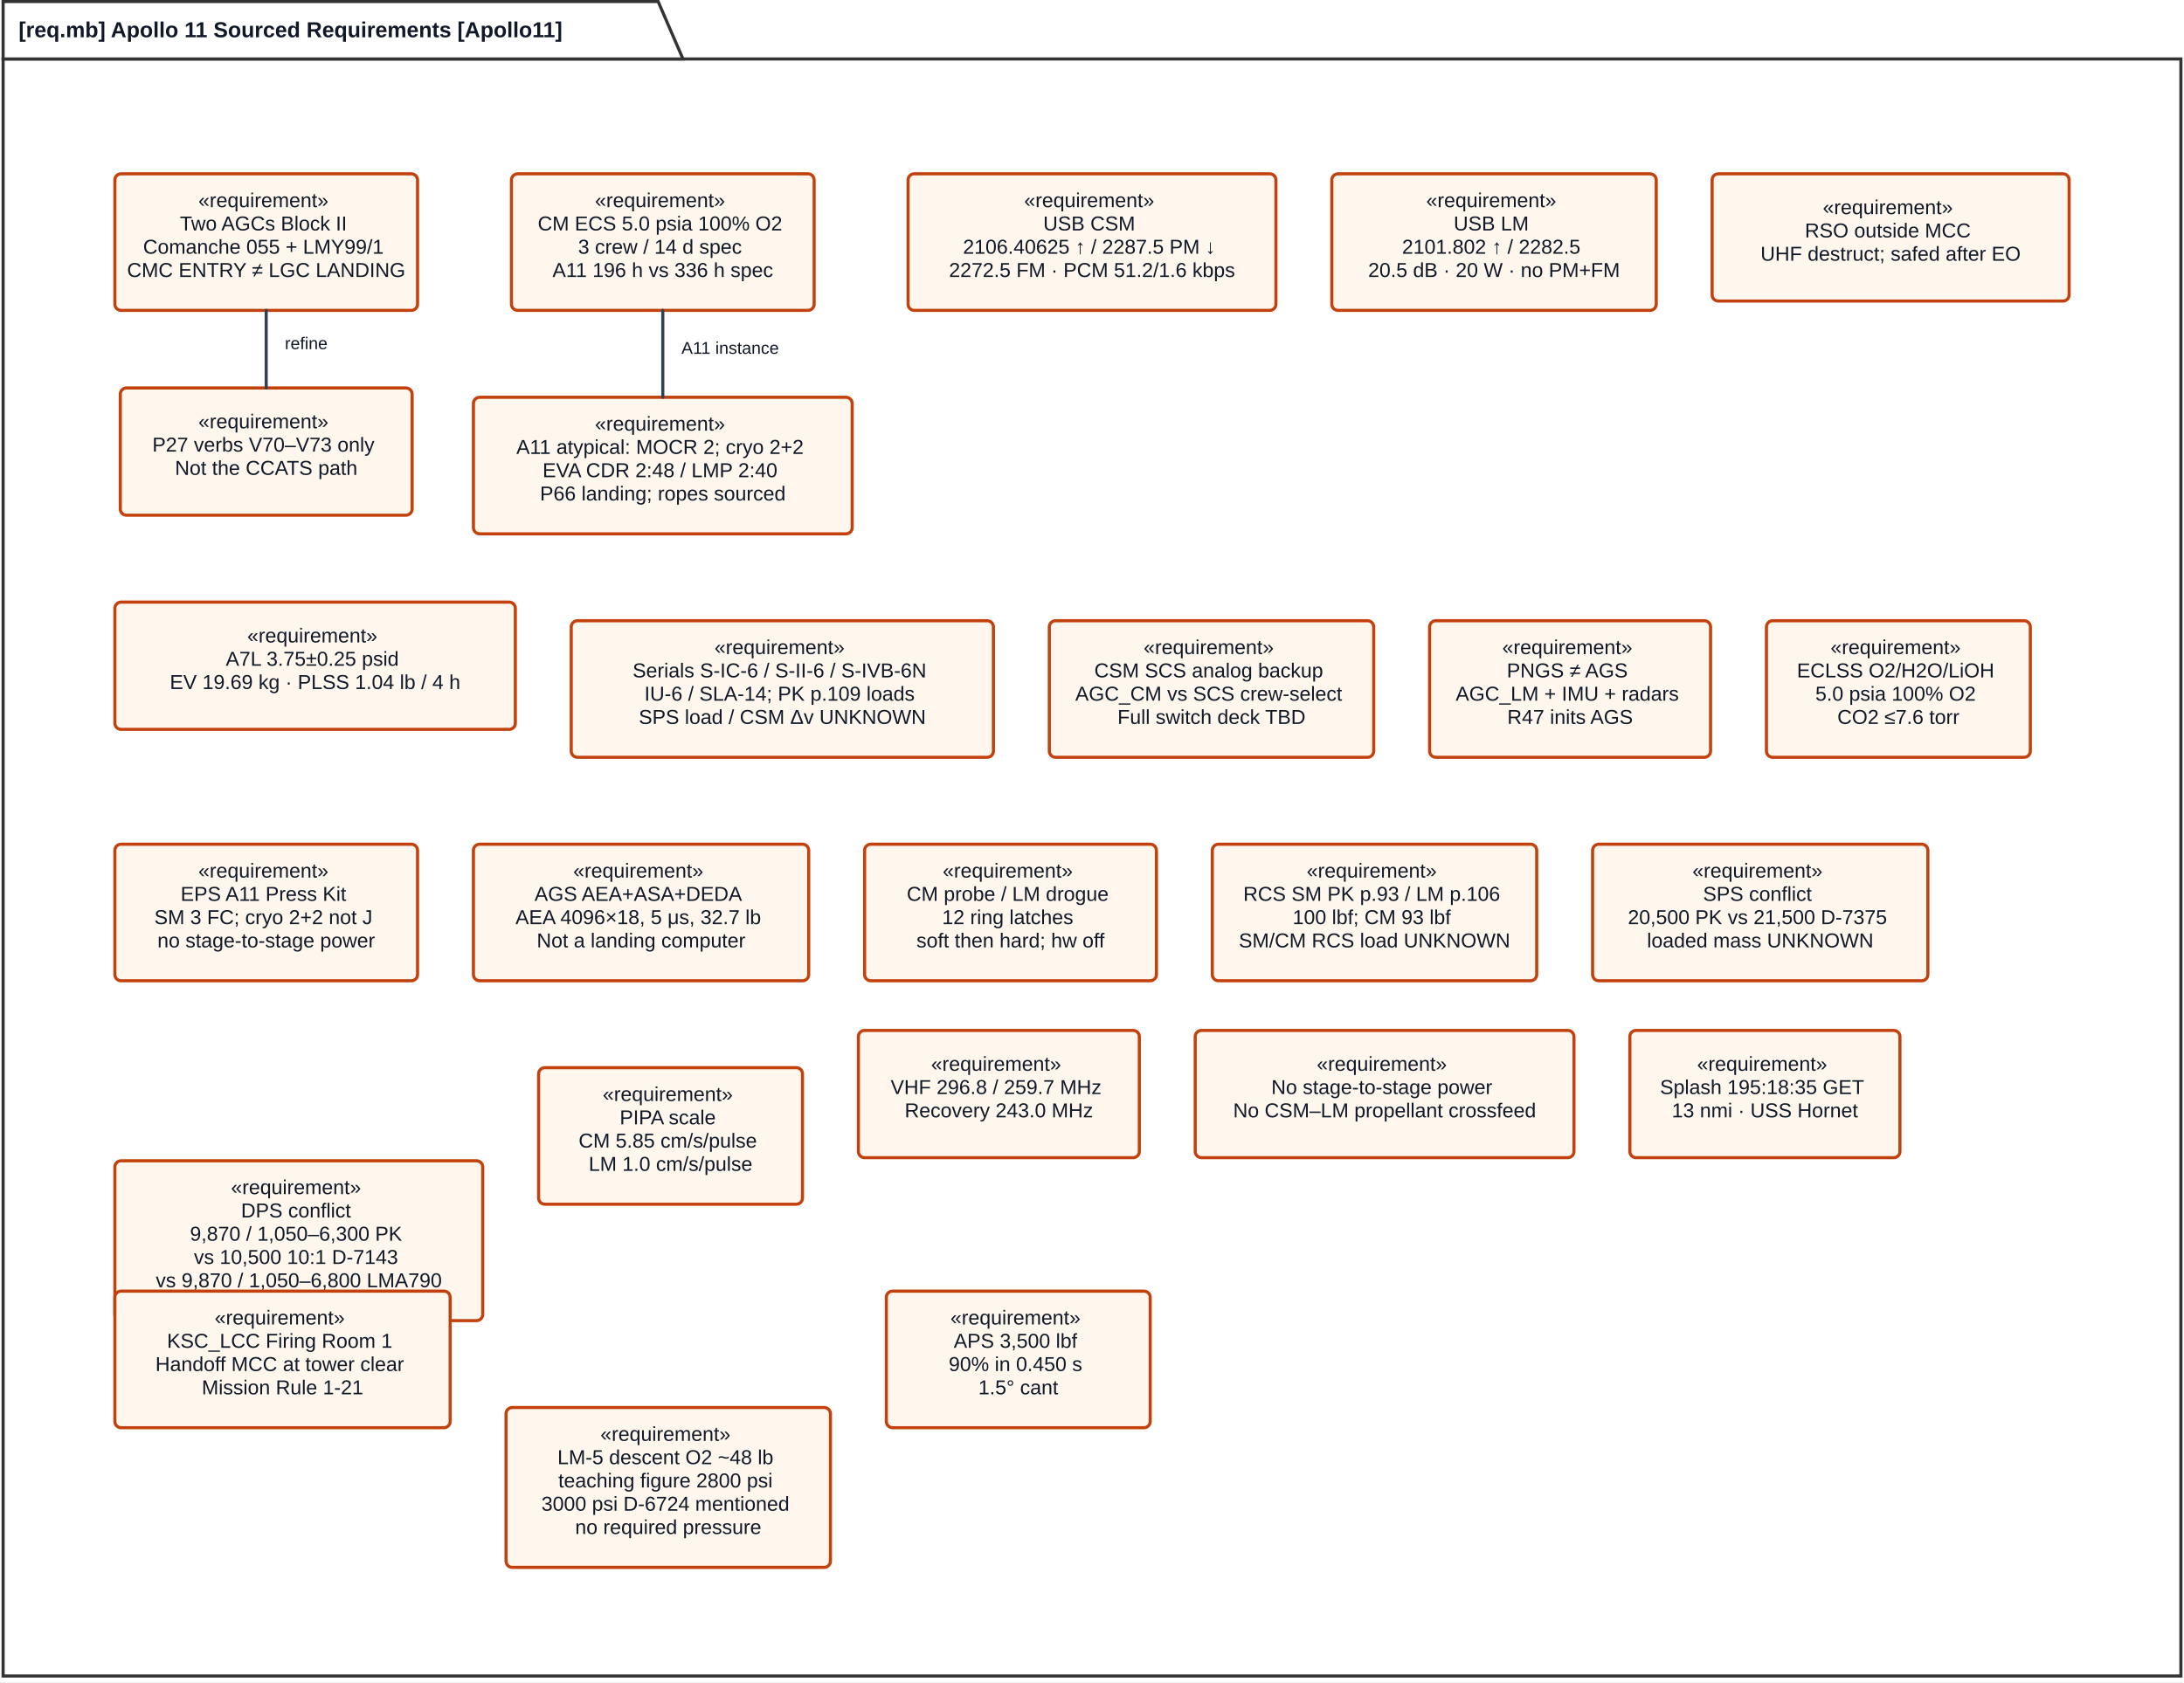
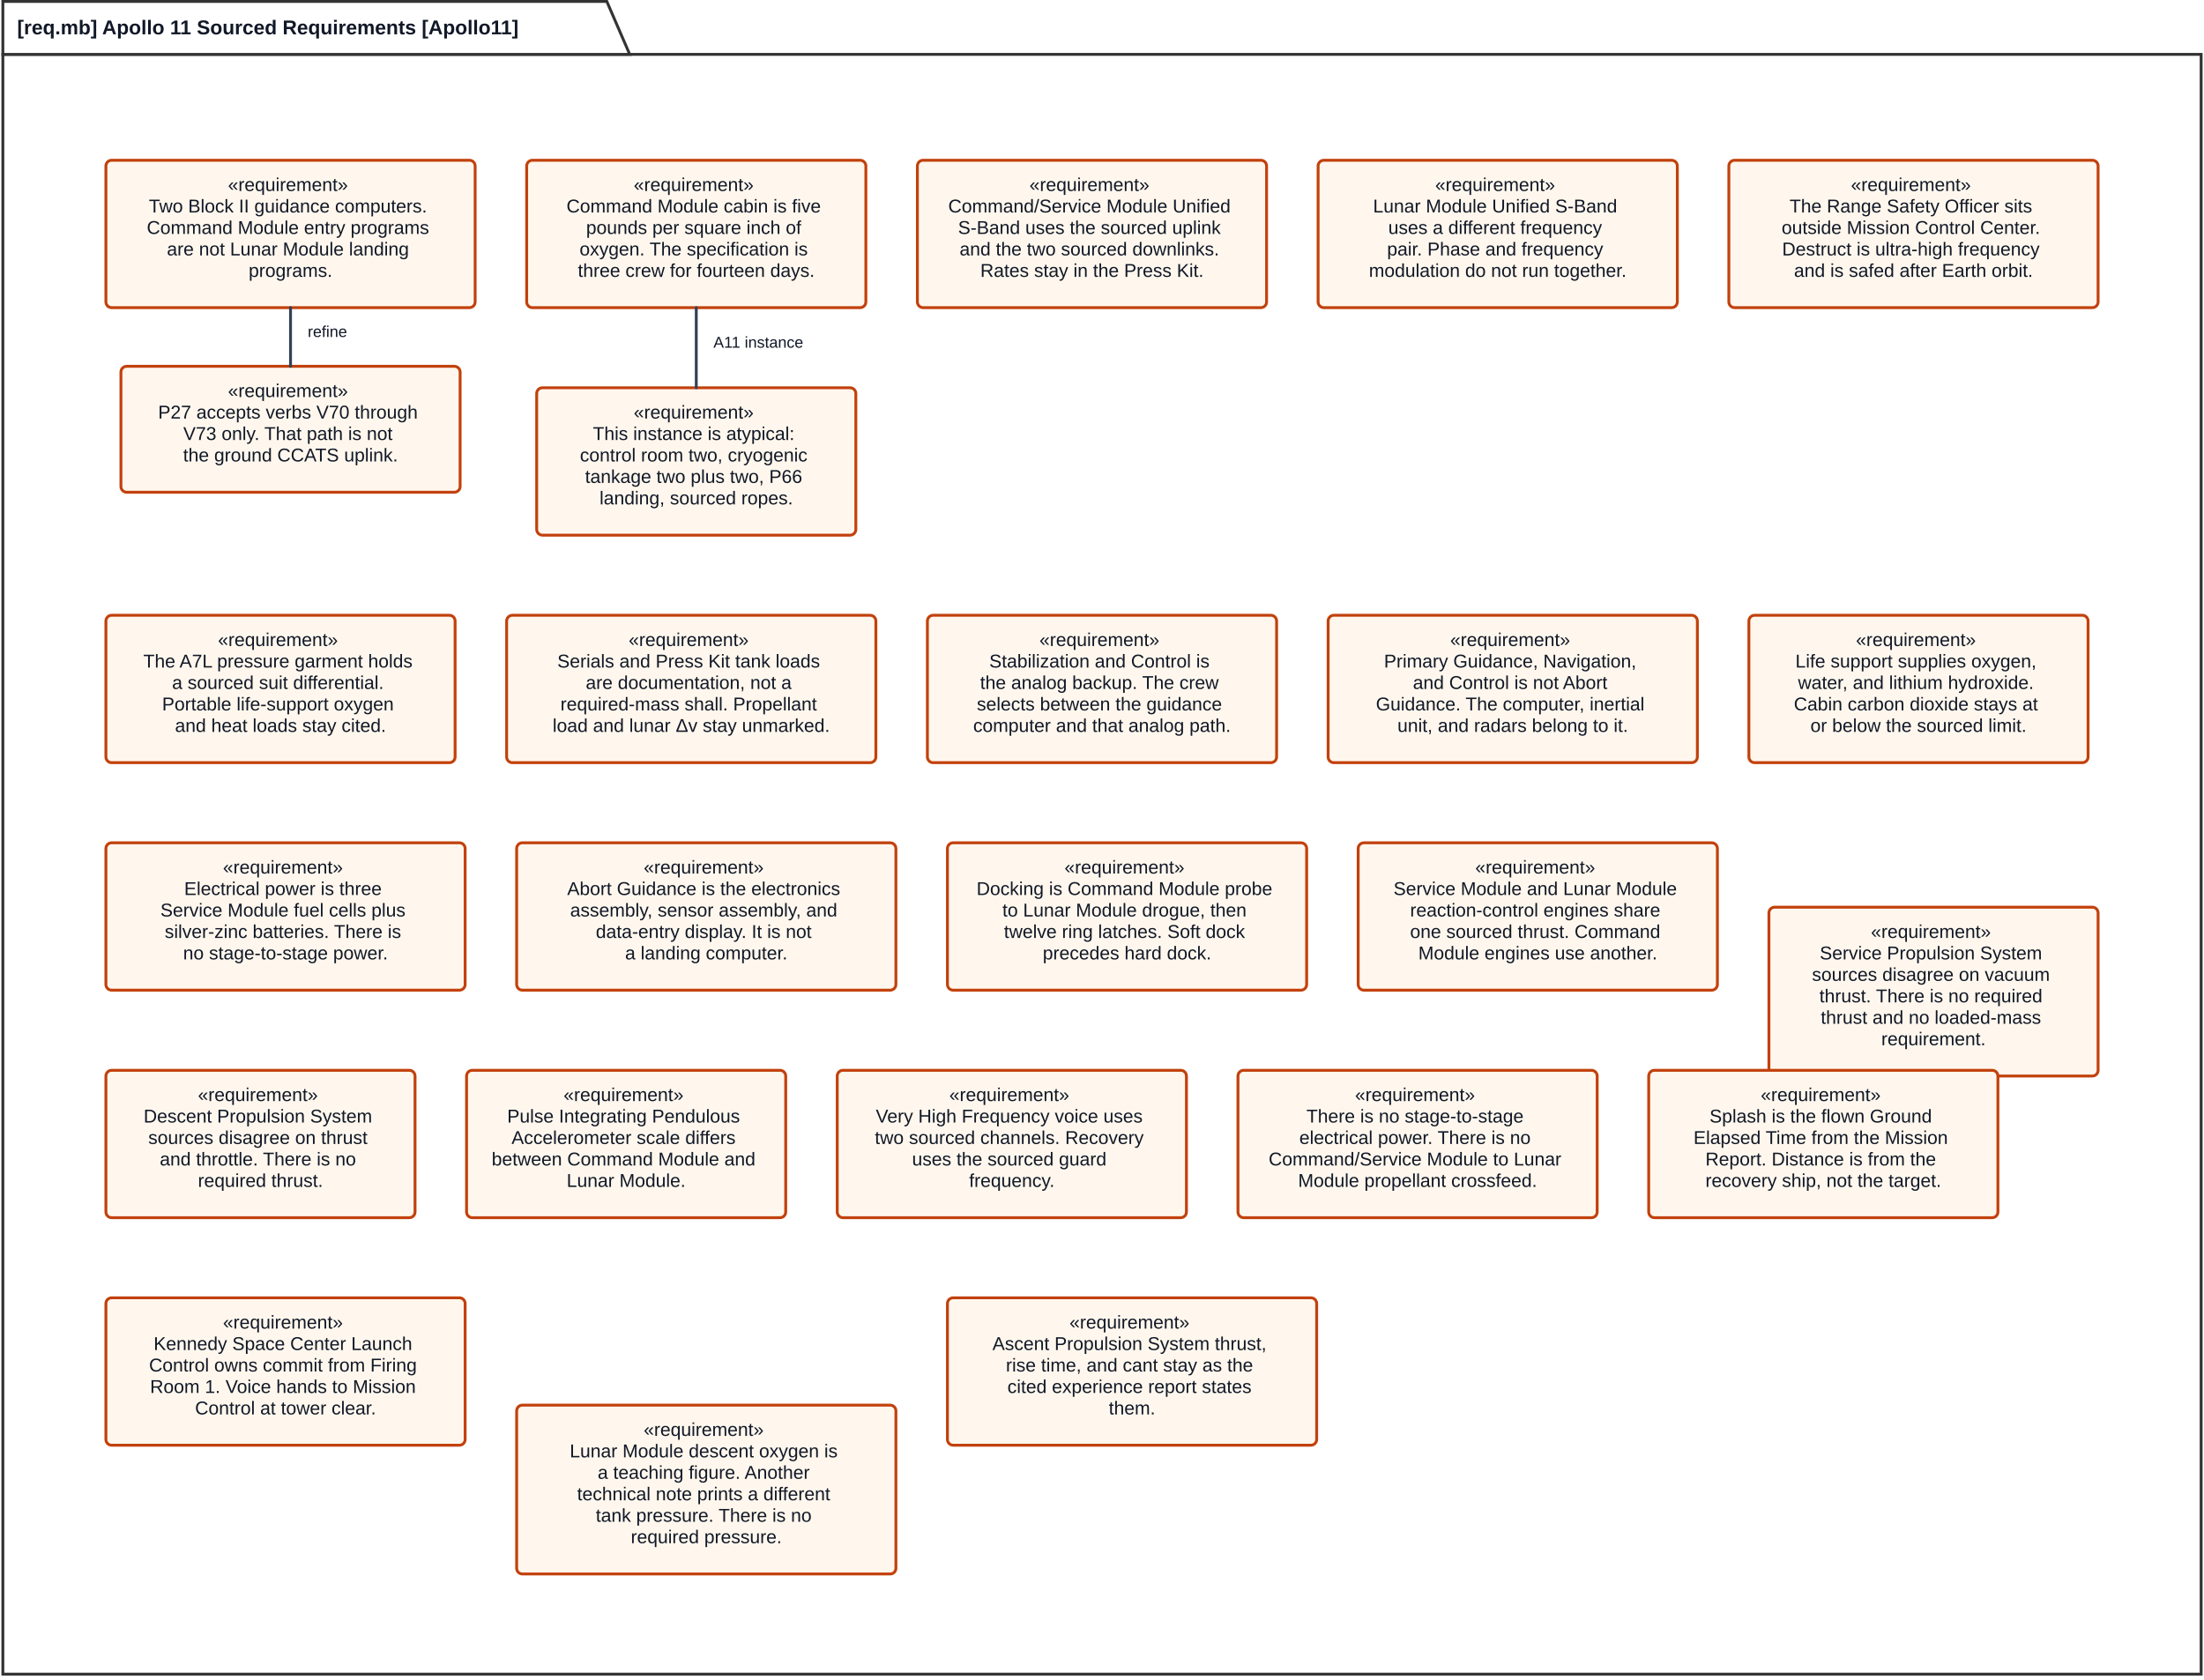
- <svg xmlns="http://www.w3.org/2000/svg" width="1407" height="1084" viewBox="0 0 1407 1084">
+ <svg xmlns="http://www.w3.org/2000/svg" width="1540" height="1174" viewBox="0 0 1540 1174">
  <defs>
    <style>text{font-family:Arial,Helvetica,sans-serif;fill:#111827}.label{font-size:13px}.small{font-size:11px}.header{font-size:14px;font-weight:600}</style>
    <marker id="arrow" markerWidth="8" markerHeight="6" refX="8" refY="3" orient="auto">
      <polygon points="0 0,8 3,0 6" fill="#1D4ED8" />
    </marker>
    <marker id="arrow-dark" markerWidth="8" markerHeight="6" refX="8" refY="3" orient="auto">
      <polygon points="0 0,8 3,0 6" fill="#334155" />
    </marker>
    <marker id="composition" markerWidth="12" markerHeight="12" refX="0" refY="6" orient="auto" markerUnits="strokeWidth">
      <polygon points="0 6,6 0,12 6,6 12" fill="#111827" stroke="#111827" />
    </marker>
  </defs>
-   <rect x="0" y="0" width="1407" height="1084" fill="#FFFFFF" />
-   <rect x="2" y="38" width="1403" height="1042" fill="none" stroke="#333333" stroke-width="2" />
+   <rect x="0" y="0" width="1540" height="1174" fill="#FFFFFF" />
+   <rect x="2" y="38" width="1536" height="1132" fill="none" stroke="#333333" stroke-width="2" />
  <path d="M 2 1 H 424 L 440 38 H 2 Z" fill="#FFFFFF" stroke="#333333" stroke-width="2" />
  <text class="header" x="12" y="24">[req.mb] Apollo 11 Sourced Requirements [Apollo11]</text>
-   <rect x="2" y="38" width="1403" height="1044" fill="none" stroke="#333333" stroke-width="0" />
+   <rect x="2" y="38" width="1536" height="1134" fill="none" stroke="#333333" stroke-width="0" />
  <g transform="translate(2,40)">
-     <rect id="agcRequirement" x="72" y="72" width="195" height="88" rx="4" fill="#FFF7ED" stroke="#C2410C" stroke-width="2" />
-     <text class="label" text-anchor="middle">
-       <tspan x="169.5" y="93.5">«requirement»</tspan>
-       <tspan x="169.5" dy="15">Two AGCs Block II</tspan>
-       <tspan x="169.5" dy="15">Comanche 055 + LMY99/1</tspan>
-       <tspan x="169.5" dy="15">CMC ENTRY ≠ LGC LANDING</tspan>
-     </text>
-     <rect id="cmEcsRequirement" x="327.5" y="72" width="195" height="88" rx="4" fill="#FFF7ED" stroke="#C2410C" stroke-width="2" />
-     <text class="label" text-anchor="middle">
-       <tspan x="425" y="93.5">«requirement»</tspan>
-       <tspan x="425" dy="15">CM ECS 5.0 psia 100% O2</tspan>
-       <tspan x="425" dy="15">3 crew / 14 d spec</tspan>
-       <tspan x="425" dy="15">A11 196 h vs 336 h spec</tspan>
-     </text>
-     <rect id="usbCsmRequirement" x="583" y="72" width="237" height="88" rx="4" fill="#FFF7ED" stroke="#C2410C" stroke-width="2" />
-     <text class="label" text-anchor="middle">
-       <tspan x="701.5" y="93.5">«requirement»</tspan>
-       <tspan x="701.5" dy="15">USB CSM</tspan>
-       <tspan x="701.5" dy="15">2106.40625 ↑ / 2287.5 PM ↓</tspan>
-       <tspan x="701.5" dy="15">2272.5 FM · PCM 51.2/1.6 kbps</tspan>
-     </text>
-     <rect id="usbLmRequirement" x="856" y="72" width="209" height="88" rx="4" fill="#FFF7ED" stroke="#C2410C" stroke-width="2" />
-     <text class="label" text-anchor="middle">
-       <tspan x="960.5" y="93.5">«requirement»</tspan>
-       <tspan x="960.5" dy="15">USB LM</tspan>
-       <tspan x="960.5" dy="15">2101.802 ↑ / 2282.5</tspan>
-       <tspan x="960.5" dy="15">20.5 dB · 20 W · no PM+FM</tspan>
-     </text>
-     <rect id="rsoRequirement" x="1101" y="72" width="230" height="82" rx="4" fill="#FFF7ED" stroke="#C2410C" stroke-width="2" />
-     <text class="label" text-anchor="middle">
-       <tspan x="1216" y="98">«requirement»</tspan>
-       <tspan x="1216" dy="15">RSO outside MCC</tspan>
-       <tspan x="1216" dy="15">UHF destruct; safed after EO</tspan>
-     </text>
-     <rect id="p27Requirement" x="75.5" y="210" width="188" height="82" rx="4" fill="#FFF7ED" stroke="#C2410C" stroke-width="2" />
-     <text class="label" text-anchor="middle">
-       <tspan x="169.5" y="236">«requirement»</tspan>
-       <tspan x="169.5" dy="15">P27 verbs V70–V73 only</tspan>
-       <tspan x="169.5" dy="15">Not the CCATS path</tspan>
-     </text>
-     <rect id="a11AtypicalRequirement" x="303" y="216" width="244" height="88" rx="4" fill="#FFF7ED" stroke="#C2410C" stroke-width="2" />
-     <text class="label" text-anchor="middle">
-       <tspan x="425" y="237.5">«requirement»</tspan>
-       <tspan x="425" dy="15">A11 atypical: MOCR 2; cryo 2+2</tspan>
-       <tspan x="425" dy="15">EVA CDR 2:48 / LMP 2:40</tspan>
-       <tspan x="425" dy="15">P66 landing; ropes sourced</tspan>
-     </text>
-     <rect id="a7lRequirement" x="72" y="348" width="258" height="82" rx="4" fill="#FFF7ED" stroke="#C2410C" stroke-width="2" />
-     <text class="label" text-anchor="middle">
-       <tspan x="201" y="374">«requirement»</tspan>
-       <tspan x="201" dy="15">A7L 3.75±0.25 psid</tspan>
-       <tspan x="201" dy="15">EV 19.69 kg · PLSS 1.04 lb / 4 h</tspan>
-     </text>
-     <rect id="a11MassRequirement" x="366" y="360" width="272" height="88" rx="4" fill="#FFF7ED" stroke="#C2410C" stroke-width="2" />
-     <text class="label" text-anchor="middle">
-       <tspan x="502" y="381.5">«requirement»</tspan>
-       <tspan x="502" dy="15">Serials S-IC-6 / S-II-6 / S-IVB-6N</tspan>
-       <tspan x="502" dy="15">IU-6 / SLA-14; PK p.109 loads</tspan>
-       <tspan x="502" dy="15">SPS load / CSM Δv UNKNOWN</tspan>
-     </text>
-     <rect id="scsRequirement" x="674" y="360" width="209" height="88" rx="4" fill="#FFF7ED" stroke="#C2410C" stroke-width="2" />
-     <text class="label" text-anchor="middle">
-       <tspan x="778.5" y="381.5">«requirement»</tspan>
-       <tspan x="778.5" dy="15">CSM SCS analog backup</tspan>
-       <tspan x="778.5" dy="15">AGC_CM vs SCS crew-select</tspan>
-       <tspan x="778.5" dy="15">Full switch deck TBD</tspan>
-     </text>
-     <rect id="pngsRequirement" x="919" y="360" width="181" height="88" rx="4" fill="#FFF7ED" stroke="#C2410C" stroke-width="2" />
-     <text class="label" text-anchor="middle">
-       <tspan x="1009.5" y="381.5">«requirement»</tspan>
-       <tspan x="1009.5" dy="15">PNGS ≠ AGS</tspan>
-       <tspan x="1009.5" dy="15">AGC_LM + IMU + radars</tspan>
-       <tspan x="1009.5" dy="15">R47 inits AGS</tspan>
-     </text>
-     <rect id="eclssLoopRequirement" x="1136" y="360" width="170" height="88" rx="4" fill="#FFF7ED" stroke="#C2410C" stroke-width="2" />
-     <text class="label" text-anchor="middle">
-       <tspan x="1221" y="381.5">«requirement»</tspan>
-       <tspan x="1221" dy="15">ECLSS O2/H2O/LiOH</tspan>
-       <tspan x="1221" dy="15">5.0 psia 100% O2</tspan>
-       <tspan x="1221" dy="15">CO2 ≤7.6 torr</tspan>
-     </text>
-     <rect id="epsRequirement" x="72" y="504" width="195" height="88" rx="4" fill="#FFF7ED" stroke="#C2410C" stroke-width="2" />
-     <text class="label" text-anchor="middle">
-       <tspan x="169.5" y="525.5">«requirement»</tspan>
-       <tspan x="169.5" dy="15">EPS A11 Press Kit</tspan>
-       <tspan x="169.5" dy="15">SM 3 FC; cryo 2+2 not J</tspan>
-       <tspan x="169.5" dy="15">no stage-to-stage power</tspan>
-     </text>
-     <rect id="agsRequirement" x="303" y="504" width="216" height="88" rx="4" fill="#FFF7ED" stroke="#C2410C" stroke-width="2" />
-     <text class="label" text-anchor="middle">
-       <tspan x="411" y="525.5">«requirement»</tspan>
-       <tspan x="411" dy="15">AGS AEA+ASA+DEDA</tspan>
-       <tspan x="411" dy="15">AEA 4096×18, 5 μs, 32.7 lb</tspan>
-       <tspan x="411" dy="15">Not a landing computer</tspan>
-     </text>
-     <rect id="dockingRequirement" x="555" y="504" width="188" height="88" rx="4" fill="#FFF7ED" stroke="#C2410C" stroke-width="2" />
-     <text class="label" text-anchor="middle">
-       <tspan x="649" y="525.5">«requirement»</tspan>
-       <tspan x="649" dy="15">CM probe / LM drogue</tspan>
-       <tspan x="649" dy="15">12 ring latches</tspan>
-       <tspan x="649" dy="15">soft then hard; hw off</tspan>
-     </text>
-     <rect id="rcsRequirement" x="779" y="504" width="209" height="88" rx="4" fill="#FFF7ED" stroke="#C2410C" stroke-width="2" />
-     <text class="label" text-anchor="middle">
-       <tspan x="883.5" y="525.5">«requirement»</tspan>
-       <tspan x="883.5" dy="15">RCS SM PK p.93 / LM p.106</tspan>
-       <tspan x="883.5" dy="15">100 lbf; CM 93 lbf</tspan>
-       <tspan x="883.5" dy="15">SM/CM RCS load UNKNOWN</tspan>
-     </text>
-     <rect id="spsRequirement" x="1024" y="504" width="216" height="88" rx="4" fill="#FFF7ED" stroke="#C2410C" stroke-width="2" />
-     <text class="label" text-anchor="middle">
-       <tspan x="1132" y="525.5">«requirement»</tspan>
-       <tspan x="1132" dy="15">SPS conflict</tspan>
-       <tspan x="1132" dy="15">20,500 PK vs 21,500 D-7375</tspan>
-       <tspan x="1132" dy="15">loaded mass UNKNOWN</tspan>
-     </text>
-     <rect id="dpsRequirement" x="72" y="708" width="237" height="103" rx="4" fill="#FFF7ED" stroke="#C2410C" stroke-width="2" />
-     <text class="label" text-anchor="middle">
-       <tspan x="190.5" y="729.5">«requirement»</tspan>
-       <tspan x="190.5" dy="15">DPS conflict</tspan>
-       <tspan x="190.5" dy="15">9,870 / 1,050–6,300 PK</tspan>
-       <tspan x="190.5" dy="15">vs 10,500 10:1 D-7143</tspan>
-       <tspan x="190.5" dy="15">vs 9,870 / 1,050–6,800 LMA790</tspan>
-     </text>
-     <rect id="pipaRequirement" x="345" y="648" width="170" height="88" rx="4" fill="#FFF7ED" stroke="#C2410C" stroke-width="2" />
-     <text class="label" text-anchor="middle">
-       <tspan x="430" y="669.5">«requirement»</tspan>
-       <tspan x="430" dy="15">PIPA scale</tspan>
-       <tspan x="430" dy="15">CM 5.85 cm/s/pulse</tspan>
-       <tspan x="430" dy="15">LM 1.0 cm/s/pulse</tspan>
-     </text>
-     <rect id="vhfRequirement" x="551" y="624" width="181" height="82" rx="4" fill="#FFF7ED" stroke="#C2410C" stroke-width="2" />
-     <text class="label" text-anchor="middle">
-       <tspan x="641.5" y="650">«requirement»</tspan>
-       <tspan x="641.5" dy="15">VHF 296.8 / 259.7 MHz</tspan>
-       <tspan x="641.5" dy="15">Recovery 243.0 MHz</tspan>
-     </text>
-     <rect id="isolationRequirement" x="768" y="624" width="244" height="82" rx="4" fill="#FFF7ED" stroke="#C2410C" stroke-width="2" />
-     <text class="label" text-anchor="middle">
-       <tspan x="890" y="650">«requirement»</tspan>
-       <tspan x="890" dy="15">No stage-to-stage power</tspan>
-       <tspan x="890" dy="15">No CSM–LM propellant crossfeed</tspan>
-     </text>
-     <rect id="recoveryRequirement" x="1048" y="624" width="174" height="82" rx="4" fill="#FFF7ED" stroke="#C2410C" stroke-width="2" />
-     <text class="label" text-anchor="middle">
-       <tspan x="1135" y="650">«requirement»</tspan>
-       <tspan x="1135" dy="15">Splash 195:18:35 GET</tspan>
-       <tspan x="1135" dy="15">13 nmi · USS Hornet</tspan>
-     </text>
-     <rect id="kscRequirement" x="72" y="792" width="216" height="88" rx="4" fill="#FFF7ED" stroke="#C2410C" stroke-width="2" />
-     <text class="label" text-anchor="middle">
-       <tspan x="180" y="813.5">«requirement»</tspan>
-       <tspan x="180" dy="15">KSC_LCC Firing Room 1</tspan>
-       <tspan x="180" dy="15">Handoff MCC at tower clear</tspan>
-       <tspan x="180" dy="15">Mission Rule 1-21</tspan>
-     </text>
-     <rect id="lm5ConsumableRequirement" x="324" y="867" width="209" height="103" rx="4" fill="#FFF7ED" stroke="#C2410C" stroke-width="2" />
-     <text class="label" text-anchor="middle">
-       <tspan x="428.5" y="888.5">«requirement»</tspan>
-       <tspan x="428.5" dy="15">LM-5 descent O2 ~48 lb</tspan>
-       <tspan x="428.5" dy="15">teaching figure 2800 psi</tspan>
-       <tspan x="428.5" dy="15">3000 psi D-6724 mentioned</tspan>
-       <tspan x="428.5" dy="15">no required pressure</tspan>
-     </text>
-     <rect id="apsRequirement" x="569" y="792" width="170" height="88" rx="4" fill="#FFF7ED" stroke="#C2410C" stroke-width="2" />
-     <text class="label" text-anchor="middle">
-       <tspan x="654" y="813.5">«requirement»</tspan>
-       <tspan x="654" dy="15">APS 3,500 lbf</tspan>
-       <tspan x="654" dy="15">90% in 0.450 s</tspan>
-       <tspan x="654" dy="15">1.5° cant</tspan>
-     </text>
-     <path d="M 169.5,160 L 169.5,210" fill="none" stroke="#334155" stroke-width="2" stroke-linejoin="round" stroke-linecap="round" />
-     <path d="M 425,160 L 425,216" fill="none" stroke="#334155" stroke-width="2" stroke-linejoin="round" stroke-linecap="round" />
-     <text class="small" x="181.5" y="185">refine</text>
-     <text class="small" x="437" y="188">A11 instance</text>
+     <rect id="agcRequirement" x="72" y="72" width="258" height="103" rx="4" fill="#FFF7ED" stroke="#C2410C" stroke-width="2" />
+     <text class="label" text-anchor="middle">
+       <tspan x="201" y="93.5">«requirement»</tspan>
+       <tspan x="201" dy="15">Two Block II guidance computers.</tspan>
+       <tspan x="201" dy="15">Command Module entry programs</tspan>
+       <tspan x="201" dy="15">are not Lunar Module landing</tspan>
+       <tspan x="201" dy="15">programs.</tspan>
+     </text>
+     <rect id="cmEcsRequirement" x="366" y="72" width="237" height="103" rx="4" fill="#FFF7ED" stroke="#C2410C" stroke-width="2" />
+     <text class="label" text-anchor="middle">
+       <tspan x="484.5" y="93.5">«requirement»</tspan>
+       <tspan x="484.5" dy="15">Command Module cabin is five</tspan>
+       <tspan x="484.5" dy="15">pounds per square inch of</tspan>
+       <tspan x="484.5" dy="15">oxygen. The specification is</tspan>
+       <tspan x="484.5" dy="15">three crew for fourteen days.</tspan>
+     </text>
+     <rect id="usbCsmRequirement" x="639" y="72" width="244" height="103" rx="4" fill="#FFF7ED" stroke="#C2410C" stroke-width="2" />
+     <text class="label" text-anchor="middle">
+       <tspan x="761" y="93.5">«requirement»</tspan>
+       <tspan x="761" dy="15">Command/Service Module Unified</tspan>
+       <tspan x="761" dy="15">S-Band uses the sourced uplink</tspan>
+       <tspan x="761" dy="15">and the two sourced downlinks.</tspan>
+       <tspan x="761" dy="15">Rates stay in the Press Kit.</tspan>
+     </text>
+     <rect id="usbLmRequirement" x="919" y="72" width="251" height="103" rx="4" fill="#FFF7ED" stroke="#C2410C" stroke-width="2" />
+     <text class="label" text-anchor="middle">
+       <tspan x="1044.5" y="93.5">«requirement»</tspan>
+       <tspan x="1044.5" dy="15">Lunar Module Unified S-Band</tspan>
+       <tspan x="1044.5" dy="15">uses a different frequency</tspan>
+       <tspan x="1044.5" dy="15">pair. Phase and frequency</tspan>
+       <tspan x="1044.5" dy="15">modulation do not run together.</tspan>
+     </text>
+     <rect id="rsoRequirement" x="1206" y="72" width="258" height="103" rx="4" fill="#FFF7ED" stroke="#C2410C" stroke-width="2" />
+     <text class="label" text-anchor="middle">
+       <tspan x="1335" y="93.5">«requirement»</tspan>
+       <tspan x="1335" dy="15">The Range Safety Officer sits</tspan>
+       <tspan x="1335" dy="15">outside Mission Control Center.</tspan>
+       <tspan x="1335" dy="15">Destruct is ultra-high frequency</tspan>
+       <tspan x="1335" dy="15">and is safed after Earth orbit.</tspan>
+     </text>
+     <rect id="p27Requirement" x="82.5" y="216" width="237" height="88" rx="4" fill="#FFF7ED" stroke="#C2410C" stroke-width="2" />
+     <text class="label" text-anchor="middle">
+       <tspan x="201" y="237.5">«requirement»</tspan>
+       <tspan x="201" dy="15">P27 accepts verbs V70 through</tspan>
+       <tspan x="201" dy="15">V73 only. That path is not</tspan>
+       <tspan x="201" dy="15">the ground CCATS uplink.</tspan>
+     </text>
+     <rect id="a11AtypicalRequirement" x="373" y="231" width="223" height="103" rx="4" fill="#FFF7ED" stroke="#C2410C" stroke-width="2" />
+     <text class="label" text-anchor="middle">
+       <tspan x="484.5" y="252.5">«requirement»</tspan>
+       <tspan x="484.5" dy="15">This instance is atypical:</tspan>
+       <tspan x="484.5" dy="15">control room two, cryogenic</tspan>
+       <tspan x="484.5" dy="15">tankage two plus two, P66</tspan>
+       <tspan x="484.5" dy="15">landing, sourced ropes.</tspan>
+     </text>
+     <rect id="a7lRequirement" x="72" y="390" width="244" height="103" rx="4" fill="#FFF7ED" stroke="#C2410C" stroke-width="2" />
+     <text class="label" text-anchor="middle">
+       <tspan x="194" y="411.5">«requirement»</tspan>
+       <tspan x="194" dy="15">The A7L pressure garment holds</tspan>
+       <tspan x="194" dy="15">a sourced suit differential.</tspan>
+       <tspan x="194" dy="15">Portable life-support oxygen</tspan>
+       <tspan x="194" dy="15">and heat loads stay cited.</tspan>
+     </text>
+     <rect id="a11MassRequirement" x="352" y="390" width="258" height="103" rx="4" fill="#FFF7ED" stroke="#C2410C" stroke-width="2" />
+     <text class="label" text-anchor="middle">
+       <tspan x="481" y="411.5">«requirement»</tspan>
+       <tspan x="481" dy="15">Serials and Press Kit tank loads</tspan>
+       <tspan x="481" dy="15">are documentation, not a</tspan>
+       <tspan x="481" dy="15">required-mass shall. Propellant</tspan>
+       <tspan x="481" dy="15">load and lunar Δv stay unmarked.</tspan>
+     </text>
+     <rect id="scsRequirement" x="646" y="390" width="244" height="103" rx="4" fill="#FFF7ED" stroke="#C2410C" stroke-width="2" />
+     <text class="label" text-anchor="middle">
+       <tspan x="768" y="411.5">«requirement»</tspan>
+       <tspan x="768" dy="15">Stabilization and Control is</tspan>
+       <tspan x="768" dy="15">the analog backup. The crew</tspan>
+       <tspan x="768" dy="15">selects between the guidance</tspan>
+       <tspan x="768" dy="15">computer and that analog path.</tspan>
+     </text>
+     <rect id="pngsRequirement" x="926" y="390" width="258" height="103" rx="4" fill="#FFF7ED" stroke="#C2410C" stroke-width="2" />
+     <text class="label" text-anchor="middle">
+       <tspan x="1055" y="411.5">«requirement»</tspan>
+       <tspan x="1055" dy="15">Primary Guidance, Navigation,</tspan>
+       <tspan x="1055" dy="15">and Control is not Abort</tspan>
+       <tspan x="1055" dy="15">Guidance. The computer, inertial</tspan>
+       <tspan x="1055" dy="15">unit, and radars belong to it.</tspan>
+     </text>
+     <rect id="eclssLoopRequirement" x="1220" y="390" width="237" height="103" rx="4" fill="#FFF7ED" stroke="#C2410C" stroke-width="2" />
+     <text class="label" text-anchor="middle">
+       <tspan x="1338.5" y="411.5">«requirement»</tspan>
+       <tspan x="1338.5" dy="15">Life support supplies oxygen,</tspan>
+       <tspan x="1338.5" dy="15">water, and lithium hydroxide.</tspan>
+       <tspan x="1338.5" dy="15">Cabin carbon dioxide stays at</tspan>
+       <tspan x="1338.5" dy="15">or below the sourced limit.</tspan>
+     </text>
+     <rect id="epsRequirement" x="72" y="549" width="251" height="103" rx="4" fill="#FFF7ED" stroke="#C2410C" stroke-width="2" />
+     <text class="label" text-anchor="middle">
+       <tspan x="197.5" y="570.5">«requirement»</tspan>
+       <tspan x="197.5" dy="15">Electrical power is three</tspan>
+       <tspan x="197.5" dy="15">Service Module fuel cells plus</tspan>
+       <tspan x="197.5" dy="15">silver-zinc batteries. There is</tspan>
+       <tspan x="197.5" dy="15">no stage-to-stage power.</tspan>
+     </text>
+     <rect id="agsRequirement" x="359" y="549" width="265" height="103" rx="4" fill="#FFF7ED" stroke="#C2410C" stroke-width="2" />
+     <text class="label" text-anchor="middle">
+       <tspan x="491.5" y="570.5">«requirement»</tspan>
+       <tspan x="491.5" dy="15">Abort Guidance is the electronics</tspan>
+       <tspan x="491.5" dy="15">assembly, sensor assembly, and</tspan>
+       <tspan x="491.5" dy="15">data-entry display. It is not</tspan>
+       <tspan x="491.5" dy="15">a landing computer.</tspan>
+     </text>
+     <rect id="dockingRequirement" x="660" y="549" width="251" height="103" rx="4" fill="#FFF7ED" stroke="#C2410C" stroke-width="2" />
+     <text class="label" text-anchor="middle">
+       <tspan x="785.5" y="570.5">«requirement»</tspan>
+       <tspan x="785.5" dy="15">Docking is Command Module probe</tspan>
+       <tspan x="785.5" dy="15">to Lunar Module drogue, then</tspan>
+       <tspan x="785.5" dy="15">twelve ring latches. Soft dock</tspan>
+       <tspan x="785.5" dy="15">precedes hard dock.</tspan>
+     </text>
+     <rect id="rcsRequirement" x="947" y="549" width="251" height="103" rx="4" fill="#FFF7ED" stroke="#C2410C" stroke-width="2" />
+     <text class="label" text-anchor="middle">
+       <tspan x="1072.5" y="570.5">«requirement»</tspan>
+       <tspan x="1072.5" dy="15">Service Module and Lunar Module</tspan>
+       <tspan x="1072.5" dy="15">reaction-control engines share</tspan>
+       <tspan x="1072.5" dy="15">one sourced thrust. Command</tspan>
+       <tspan x="1072.5" dy="15">Module engines use another.</tspan>
+     </text>
+     <rect id="spsRequirement" x="1234" y="594" width="230" height="118" rx="4" fill="#FFF7ED" stroke="#C2410C" stroke-width="2" />
+     <text class="label" text-anchor="middle">
+       <tspan x="1349" y="615.5">«requirement»</tspan>
+       <tspan x="1349" dy="15">Service Propulsion System</tspan>
+       <tspan x="1349" dy="15">sources disagree on vacuum</tspan>
+       <tspan x="1349" dy="15">thrust. There is no required</tspan>
+       <tspan x="1349" dy="15">thrust and no loaded-mass</tspan>
+       <tspan x="1349" dy="15">requirement.</tspan>
+     </text>
+     <rect id="dpsRequirement" x="72" y="708" width="216" height="103" rx="4" fill="#FFF7ED" stroke="#C2410C" stroke-width="2" />
+     <text class="label" text-anchor="middle">
+       <tspan x="180" y="729.5">«requirement»</tspan>
+       <tspan x="180" dy="15">Descent Propulsion System</tspan>
+       <tspan x="180" dy="15">sources disagree on thrust</tspan>
+       <tspan x="180" dy="15">and throttle. There is no</tspan>
+       <tspan x="180" dy="15">required thrust.</tspan>
+     </text>
+     <rect id="pipaRequirement" x="324" y="708" width="223" height="103" rx="4" fill="#FFF7ED" stroke="#C2410C" stroke-width="2" />
+     <text class="label" text-anchor="middle">
+       <tspan x="435.5" y="729.5">«requirement»</tspan>
+       <tspan x="435.5" dy="15">Pulse Integrating Pendulous</tspan>
+       <tspan x="435.5" dy="15">Accelerometer scale differs</tspan>
+       <tspan x="435.5" dy="15">between Command Module and</tspan>
+       <tspan x="435.5" dy="15">Lunar Module.</tspan>
+     </text>
+     <rect id="vhfRequirement" x="583" y="708" width="244" height="103" rx="4" fill="#FFF7ED" stroke="#C2410C" stroke-width="2" />
+     <text class="label" text-anchor="middle">
+       <tspan x="705" y="729.5">«requirement»</tspan>
+       <tspan x="705" dy="15">Very High Frequency voice uses</tspan>
+       <tspan x="705" dy="15">two sourced channels. Recovery</tspan>
+       <tspan x="705" dy="15">uses the sourced guard</tspan>
+       <tspan x="705" dy="15">frequency.</tspan>
+     </text>
+     <rect id="isolationRequirement" x="863" y="708" width="251" height="103" rx="4" fill="#FFF7ED" stroke="#C2410C" stroke-width="2" />
+     <text class="label" text-anchor="middle">
+       <tspan x="988.5" y="729.5">«requirement»</tspan>
+       <tspan x="988.5" dy="15">There is no stage-to-stage</tspan>
+       <tspan x="988.5" dy="15">electrical power. There is no</tspan>
+       <tspan x="988.5" dy="15">Command/Service Module to Lunar</tspan>
+       <tspan x="988.5" dy="15">Module propellant crossfeed.</tspan>
+     </text>
+     <rect id="recoveryRequirement" x="1150" y="708" width="244" height="103" rx="4" fill="#FFF7ED" stroke="#C2410C" stroke-width="2" />
+     <text class="label" text-anchor="middle">
+       <tspan x="1272" y="729.5">«requirement»</tspan>
+       <tspan x="1272" dy="15">Splash is the flown Ground</tspan>
+       <tspan x="1272" dy="15">Elapsed Time from the Mission</tspan>
+       <tspan x="1272" dy="15">Report. Distance is from the</tspan>
+       <tspan x="1272" dy="15">recovery ship, not the target.</tspan>
+     </text>
+     <rect id="kscRequirement" x="72" y="867" width="251" height="103" rx="4" fill="#FFF7ED" stroke="#C2410C" stroke-width="2" />
+     <text class="label" text-anchor="middle">
+       <tspan x="197.5" y="888.5">«requirement»</tspan>
+       <tspan x="197.5" dy="15">Kennedy Space Center Launch</tspan>
+       <tspan x="197.5" dy="15">Control owns commit from Firing</tspan>
+       <tspan x="197.5" dy="15">Room 1. Voice hands to Mission</tspan>
+       <tspan x="197.5" dy="15">Control at tower clear.</tspan>
+     </text>
+     <rect id="lm5ConsumableRequirement" x="359" y="942" width="265" height="118" rx="4" fill="#FFF7ED" stroke="#C2410C" stroke-width="2" />
+     <text class="label" text-anchor="middle">
+       <tspan x="491.5" y="963.5">«requirement»</tspan>
+       <tspan x="491.5" dy="15">Lunar Module descent oxygen is</tspan>
+       <tspan x="491.5" dy="15">a teaching figure. Another</tspan>
+       <tspan x="491.5" dy="15">technical note prints a different</tspan>
+       <tspan x="491.5" dy="15">tank pressure. There is no</tspan>
+       <tspan x="491.5" dy="15">required pressure.</tspan>
+     </text>
+     <rect id="apsRequirement" x="660" y="867" width="258" height="103" rx="4" fill="#FFF7ED" stroke="#C2410C" stroke-width="2" />
+     <text class="label" text-anchor="middle">
+       <tspan x="789" y="888.5">«requirement»</tspan>
+       <tspan x="789" dy="15">Ascent Propulsion System thrust,</tspan>
+       <tspan x="789" dy="15">rise time, and cant stay as the</tspan>
+       <tspan x="789" dy="15">cited experience report states</tspan>
+       <tspan x="789" dy="15">them.</tspan>
+     </text>
+     <path d="M 201,175 L 201,216" fill="none" stroke="#334155" stroke-width="2" stroke-linejoin="round" stroke-linecap="round" />
+     <path d="M 484.5,175 L 484.5,231" fill="none" stroke="#334155" stroke-width="2" stroke-linejoin="round" stroke-linecap="round" />
+     <text class="small" x="213" y="195.5">refine</text>
+     <text class="small" x="496.5" y="203">A11 instance</text>
  </g>
</svg>
